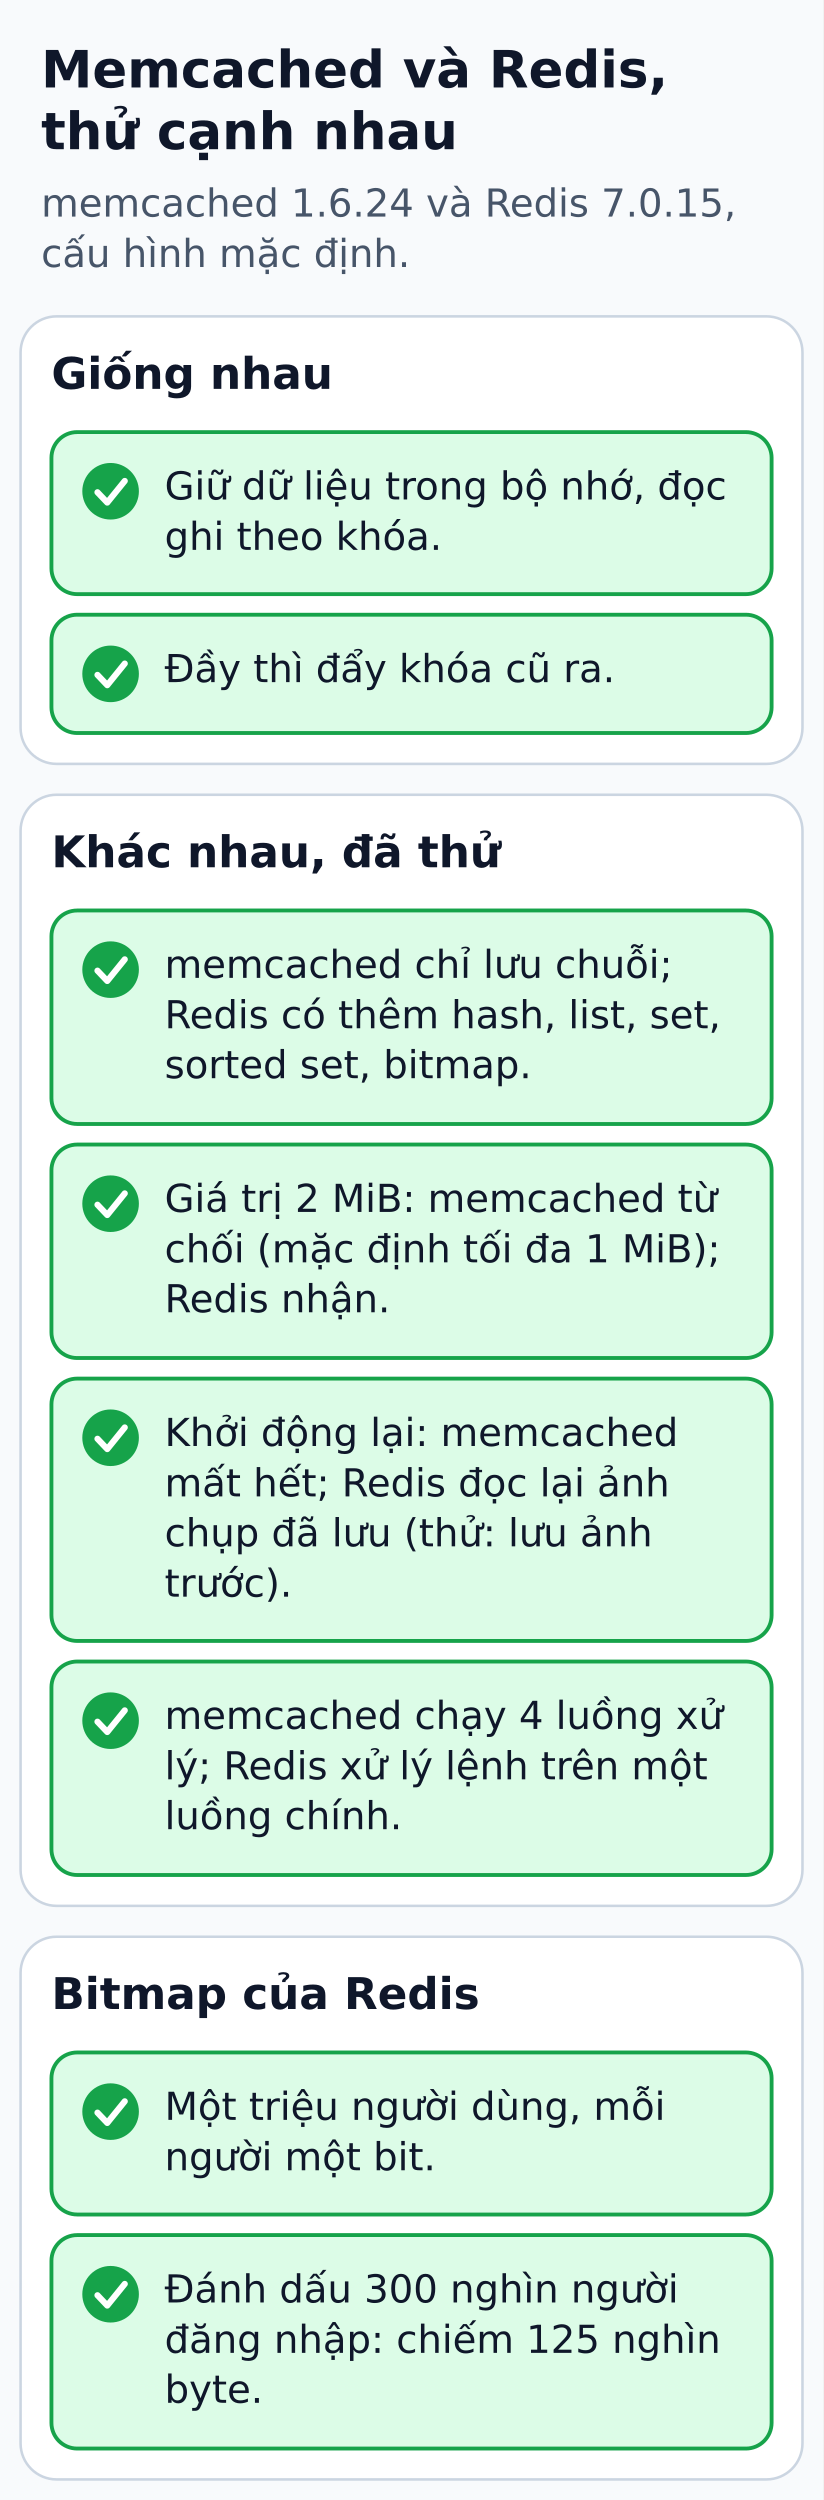
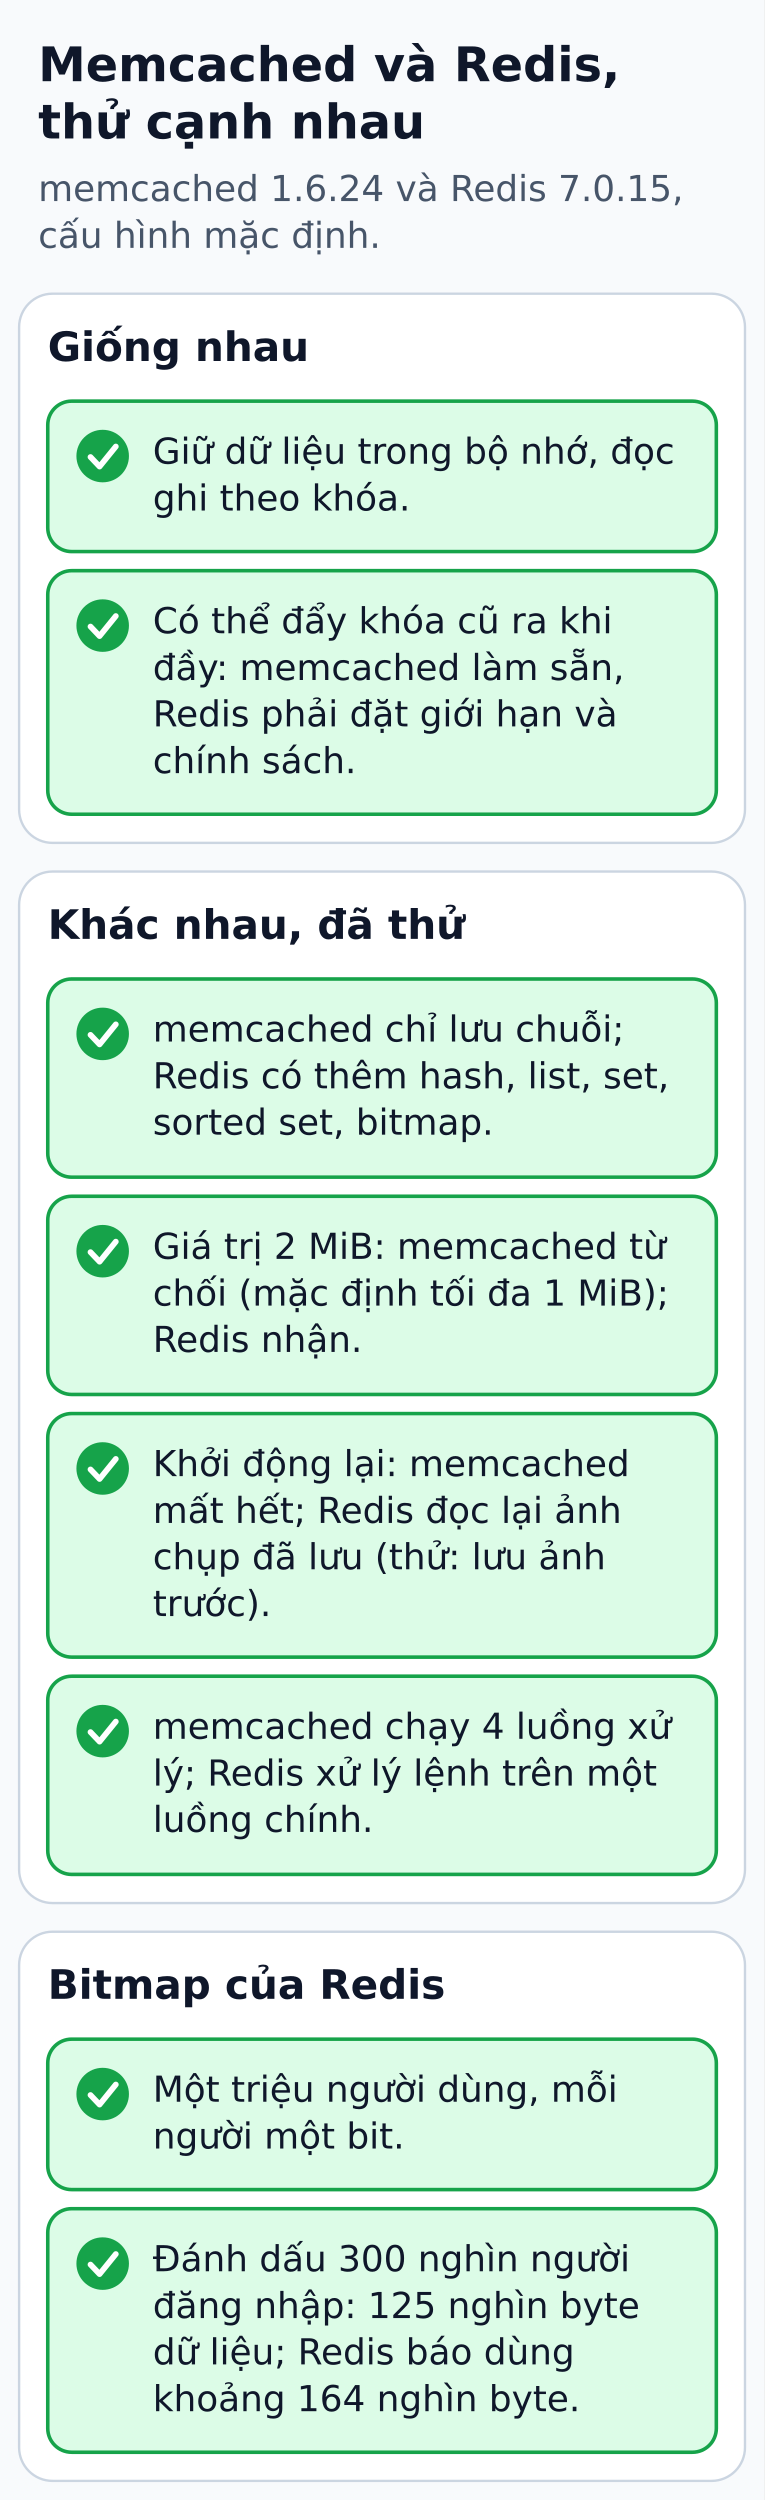
- <svg xmlns="http://www.w3.org/2000/svg" width="320" height="972" viewBox="0 0 320 972" role="img" aria-labelledby="title desc">
+ <svg xmlns="http://www.w3.org/2000/svg" width="320" height="1047" viewBox="0 0 320 1047" role="img" aria-labelledby="title desc">
  <defs>
    <marker id="arrow" markerWidth="8" markerHeight="8" refX="6" refY="3" orient="auto">
      <path d="M0,0 L6,3 L0,6" fill="none" stroke="#334155" stroke-width="1.5" />
    </marker>
  </defs>
-   <rect width="320" height="972" fill="#f8fafc" />
+   <rect width="320" height="1047" fill="#f8fafc" />
  <g font-family="DejaVu Sans, Arial, sans-serif" fill="#0f172a">
    <text x="16" y="34" font-size="20" fill="#0f172a" font-weight="bold" text-anchor="start">Memcached và Redis,</text>
    <text x="16" y="58" font-size="20" fill="#0f172a" font-weight="bold" text-anchor="start">thử cạnh nhau</text>
    <text x="16" y="84.2" font-size="15" fill="#475569" font-weight="normal" text-anchor="start">memcached 1.6.24 và Redis 7.0.15,</text>
    <text x="16" y="103.8" font-size="15" fill="#475569" font-weight="normal" text-anchor="start">cấu hình mặc định.</text>
-     <rect x="8" y="123" width="304" height="174" rx="14" fill="#ffffff" stroke="#cbd5e1" stroke-width="1" />
+     <rect x="8" y="123" width="304" height="230" rx="14" fill="#ffffff" stroke="#cbd5e1" stroke-width="1" />
    <text x="20" y="151.2" font-size="17" fill="#0f172a" font-weight="bold" text-anchor="start">Giống nhau</text>
    <rect x="20" y="168" width="280" height="63" rx="10" fill="#dcfce7" stroke="#16a34a" stroke-width="1.5" />
    <circle cx="43" cy="191" r="11" fill="#16a34a" />
    <polyline points="37.9,191.4 41.7,195.4 48.5,187" fill="none" stroke="#ffffff" stroke-width="2.4" stroke-linecap="round" stroke-linejoin="round" />
    <text x="64" y="194.2" font-size="15" fill="#0f172a" font-weight="normal" text-anchor="start">Giữ dữ liệu trong bộ nhớ, đọc</text>
    <text x="64" y="213.8" font-size="15" fill="#0f172a" font-weight="normal" text-anchor="start">ghi theo khóa.</text>
-     <rect x="20" y="239" width="280" height="46" rx="10" fill="#dcfce7" stroke="#16a34a" stroke-width="1.5" />
+     <rect x="20" y="239" width="280" height="102" rx="10" fill="#dcfce7" stroke="#16a34a" stroke-width="1.5" />
    <circle cx="43" cy="262" r="11" fill="#16a34a" />
    <polyline points="37.9,262.4 41.7,266.4 48.5,258" fill="none" stroke="#ffffff" stroke-width="2.4" stroke-linecap="round" stroke-linejoin="round" />
-     <text x="64" y="265.2" font-size="15" fill="#0f172a" font-weight="normal" text-anchor="start">Đầy thì đẩy khóa cũ ra.</text>
-     <rect x="8" y="309" width="304" height="432" rx="14" fill="#ffffff" stroke="#cbd5e1" stroke-width="1" />
-     <text x="20" y="337.2" font-size="17" fill="#0f172a" font-weight="bold" text-anchor="start">Khác nhau, đã thử</text>
-     <rect x="20" y="354" width="280" height="83" rx="10" fill="#dcfce7" stroke="#16a34a" stroke-width="1.5" />
-     <circle cx="43" cy="377" r="11" fill="#16a34a" />
-     <polyline points="37.9,377.4 41.7,381.4 48.5,373" fill="none" stroke="#ffffff" stroke-width="2.4" stroke-linecap="round" stroke-linejoin="round" />
-     <text x="64" y="380.2" font-size="15" fill="#0f172a" font-weight="normal" text-anchor="start">memcached chỉ lưu chuỗi;</text>
-     <text x="64" y="399.8" font-size="15" fill="#0f172a" font-weight="normal" text-anchor="start">Redis có thêm hash, list, set,</text>
-     <text x="64" y="419.2" font-size="15" fill="#0f172a" font-weight="normal" text-anchor="start">sorted set, bitmap.</text>
-     <rect x="20" y="445" width="280" height="83" rx="10" fill="#dcfce7" stroke="#16a34a" stroke-width="1.5" />
-     <circle cx="43" cy="468" r="11" fill="#16a34a" />
-     <polyline points="37.9,468.4 41.7,472.4 48.5,464" fill="none" stroke="#ffffff" stroke-width="2.4" stroke-linecap="round" stroke-linejoin="round" />
-     <text x="64" y="471.2" font-size="15" fill="#0f172a" font-weight="normal" text-anchor="start">Giá trị 2 MiB: memcached từ</text>
-     <text x="64" y="490.8" font-size="15" fill="#0f172a" font-weight="normal" text-anchor="start">chối (mặc định tối đa 1 MiB);</text>
-     <text x="64" y="510.2" font-size="15" fill="#0f172a" font-weight="normal" text-anchor="start">Redis nhận.</text>
-     <rect x="20" y="536" width="280" height="102" rx="10" fill="#dcfce7" stroke="#16a34a" stroke-width="1.5" />
-     <circle cx="43" cy="559" r="11" fill="#16a34a" />
-     <polyline points="37.9,559.4 41.7,563.4 48.5,555" fill="none" stroke="#ffffff" stroke-width="2.4" stroke-linecap="round" stroke-linejoin="round" />
-     <text x="64" y="562.2" font-size="15" fill="#0f172a" font-weight="normal" text-anchor="start">Khởi động lại: memcached</text>
-     <text x="64" y="581.8" font-size="15" fill="#0f172a" font-weight="normal" text-anchor="start">mất hết; Redis đọc lại ảnh</text>
-     <text x="64" y="601.2" font-size="15" fill="#0f172a" font-weight="normal" text-anchor="start">chụp đã lưu (thử: lưu ảnh</text>
-     <text x="64" y="620.8" font-size="15" fill="#0f172a" font-weight="normal" text-anchor="start">trước).</text>
-     <rect x="20" y="646" width="280" height="83" rx="10" fill="#dcfce7" stroke="#16a34a" stroke-width="1.5" />
-     <circle cx="43" cy="669" r="11" fill="#16a34a" />
-     <polyline points="37.9,669.4 41.7,673.4 48.5,665" fill="none" stroke="#ffffff" stroke-width="2.4" stroke-linecap="round" stroke-linejoin="round" />
-     <text x="64" y="672.2" font-size="15" fill="#0f172a" font-weight="normal" text-anchor="start">memcached chạy 4 luồng xử</text>
-     <text x="64" y="691.8" font-size="15" fill="#0f172a" font-weight="normal" text-anchor="start">lý; Redis xử lý lệnh trên một</text>
-     <text x="64" y="711.2" font-size="15" fill="#0f172a" font-weight="normal" text-anchor="start">luồng chính.</text>
-     <rect x="8" y="753" width="304" height="211" rx="14" fill="#ffffff" stroke="#cbd5e1" stroke-width="1" />
-     <text x="20" y="781.1" font-size="17" fill="#0f172a" font-weight="bold" text-anchor="start">Bitmap của Redis</text>
-     <rect x="20" y="798" width="280" height="63" rx="10" fill="#dcfce7" stroke="#16a34a" stroke-width="1.5" />
-     <circle cx="43" cy="821" r="11" fill="#16a34a" />
-     <polyline points="37.9,821.4 41.7,825.4 48.5,817" fill="none" stroke="#ffffff" stroke-width="2.4" stroke-linecap="round" stroke-linejoin="round" />
-     <text x="64" y="824.2" font-size="15" fill="#0f172a" font-weight="normal" text-anchor="start">Một triệu người dùng, mỗi</text>
-     <text x="64" y="843.8" font-size="15" fill="#0f172a" font-weight="normal" text-anchor="start">người một bit.</text>
-     <rect x="20" y="869" width="280" height="83" rx="10" fill="#dcfce7" stroke="#16a34a" stroke-width="1.5" />
-     <circle cx="43" cy="892" r="11" fill="#16a34a" />
-     <polyline points="37.9,892.4 41.7,896.4 48.5,888" fill="none" stroke="#ffffff" stroke-width="2.4" stroke-linecap="round" stroke-linejoin="round" />
-     <text x="64" y="895.2" font-size="15" fill="#0f172a" font-weight="normal" text-anchor="start">Đánh dấu 300 nghìn người</text>
-     <text x="64" y="914.8" font-size="15" fill="#0f172a" font-weight="normal" text-anchor="start">đăng nhập: chiếm 125 nghìn</text>
-     <text x="64" y="934.2" font-size="15" fill="#0f172a" font-weight="normal" text-anchor="start">byte.</text>
+     <text x="64" y="265.2" font-size="15" fill="#0f172a" font-weight="normal" text-anchor="start">Có thể đẩy khóa cũ ra khi</text>
+     <text x="64" y="284.8" font-size="15" fill="#0f172a" font-weight="normal" text-anchor="start">đầy: memcached làm sẵn,</text>
+     <text x="64" y="304.2" font-size="15" fill="#0f172a" font-weight="normal" text-anchor="start">Redis phải đặt giới hạn và</text>
+     <text x="64" y="323.8" font-size="15" fill="#0f172a" font-weight="normal" text-anchor="start">chính sách.</text>
+     <rect x="8" y="365" width="304" height="432" rx="14" fill="#ffffff" stroke="#cbd5e1" stroke-width="1" />
+     <text x="20" y="393.2" font-size="17" fill="#0f172a" font-weight="bold" text-anchor="start">Khác nhau, đã thử</text>
+     <rect x="20" y="410" width="280" height="83" rx="10" fill="#dcfce7" stroke="#16a34a" stroke-width="1.5" />
+     <circle cx="43" cy="433" r="11" fill="#16a34a" />
+     <polyline points="37.9,433.4 41.7,437.4 48.5,429" fill="none" stroke="#ffffff" stroke-width="2.4" stroke-linecap="round" stroke-linejoin="round" />
+     <text x="64" y="436.2" font-size="15" fill="#0f172a" font-weight="normal" text-anchor="start">memcached chỉ lưu chuỗi;</text>
+     <text x="64" y="455.8" font-size="15" fill="#0f172a" font-weight="normal" text-anchor="start">Redis có thêm hash, list, set,</text>
+     <text x="64" y="475.2" font-size="15" fill="#0f172a" font-weight="normal" text-anchor="start">sorted set, bitmap.</text>
+     <rect x="20" y="501" width="280" height="83" rx="10" fill="#dcfce7" stroke="#16a34a" stroke-width="1.5" />
+     <circle cx="43" cy="524" r="11" fill="#16a34a" />
+     <polyline points="37.9,524.4 41.7,528.4 48.5,520" fill="none" stroke="#ffffff" stroke-width="2.4" stroke-linecap="round" stroke-linejoin="round" />
+     <text x="64" y="527.2" font-size="15" fill="#0f172a" font-weight="normal" text-anchor="start">Giá trị 2 MiB: memcached từ</text>
+     <text x="64" y="546.8" font-size="15" fill="#0f172a" font-weight="normal" text-anchor="start">chối (mặc định tối đa 1 MiB);</text>
+     <text x="64" y="566.2" font-size="15" fill="#0f172a" font-weight="normal" text-anchor="start">Redis nhận.</text>
+     <rect x="20" y="592" width="280" height="102" rx="10" fill="#dcfce7" stroke="#16a34a" stroke-width="1.5" />
+     <circle cx="43" cy="615" r="11" fill="#16a34a" />
+     <polyline points="37.9,615.4 41.7,619.4 48.5,611" fill="none" stroke="#ffffff" stroke-width="2.4" stroke-linecap="round" stroke-linejoin="round" />
+     <text x="64" y="618.2" font-size="15" fill="#0f172a" font-weight="normal" text-anchor="start">Khởi động lại: memcached</text>
+     <text x="64" y="637.8" font-size="15" fill="#0f172a" font-weight="normal" text-anchor="start">mất hết; Redis đọc lại ảnh</text>
+     <text x="64" y="657.2" font-size="15" fill="#0f172a" font-weight="normal" text-anchor="start">chụp đã lưu (thử: lưu ảnh</text>
+     <text x="64" y="676.8" font-size="15" fill="#0f172a" font-weight="normal" text-anchor="start">trước).</text>
+     <rect x="20" y="702" width="280" height="83" rx="10" fill="#dcfce7" stroke="#16a34a" stroke-width="1.5" />
+     <circle cx="43" cy="725" r="11" fill="#16a34a" />
+     <polyline points="37.9,725.4 41.7,729.4 48.5,721" fill="none" stroke="#ffffff" stroke-width="2.4" stroke-linecap="round" stroke-linejoin="round" />
+     <text x="64" y="728.2" font-size="15" fill="#0f172a" font-weight="normal" text-anchor="start">memcached chạy 4 luồng xử</text>
+     <text x="64" y="747.8" font-size="15" fill="#0f172a" font-weight="normal" text-anchor="start">lý; Redis xử lý lệnh trên một</text>
+     <text x="64" y="767.2" font-size="15" fill="#0f172a" font-weight="normal" text-anchor="start">luồng chính.</text>
+     <rect x="8" y="809" width="304" height="230" rx="14" fill="#ffffff" stroke="#cbd5e1" stroke-width="1" />
+     <text x="20" y="837.1" font-size="17" fill="#0f172a" font-weight="bold" text-anchor="start">Bitmap của Redis</text>
+     <rect x="20" y="854" width="280" height="63" rx="10" fill="#dcfce7" stroke="#16a34a" stroke-width="1.5" />
+     <circle cx="43" cy="877" r="11" fill="#16a34a" />
+     <polyline points="37.9,877.4 41.7,881.4 48.5,873" fill="none" stroke="#ffffff" stroke-width="2.4" stroke-linecap="round" stroke-linejoin="round" />
+     <text x="64" y="880.2" font-size="15" fill="#0f172a" font-weight="normal" text-anchor="start">Một triệu người dùng, mỗi</text>
+     <text x="64" y="899.8" font-size="15" fill="#0f172a" font-weight="normal" text-anchor="start">người một bit.</text>
+     <rect x="20" y="925" width="280" height="102" rx="10" fill="#dcfce7" stroke="#16a34a" stroke-width="1.5" />
+     <circle cx="43" cy="948" r="11" fill="#16a34a" />
+     <polyline points="37.9,948.4 41.7,952.4 48.5,944" fill="none" stroke="#ffffff" stroke-width="2.4" stroke-linecap="round" stroke-linejoin="round" />
+     <text x="64" y="951.2" font-size="15" fill="#0f172a" font-weight="normal" text-anchor="start">Đánh dấu 300 nghìn người</text>
+     <text x="64" y="970.8" font-size="15" fill="#0f172a" font-weight="normal" text-anchor="start">đăng nhập: 125 nghìn byte</text>
+     <text x="64" y="990.2" font-size="15" fill="#0f172a" font-weight="normal" text-anchor="start">dữ liệu; Redis báo dùng</text>
+     <text x="64" y="1009.8" font-size="15" fill="#0f172a" font-weight="normal" text-anchor="start">khoảng 164 nghìn byte.</text>
  </g>
</svg>
